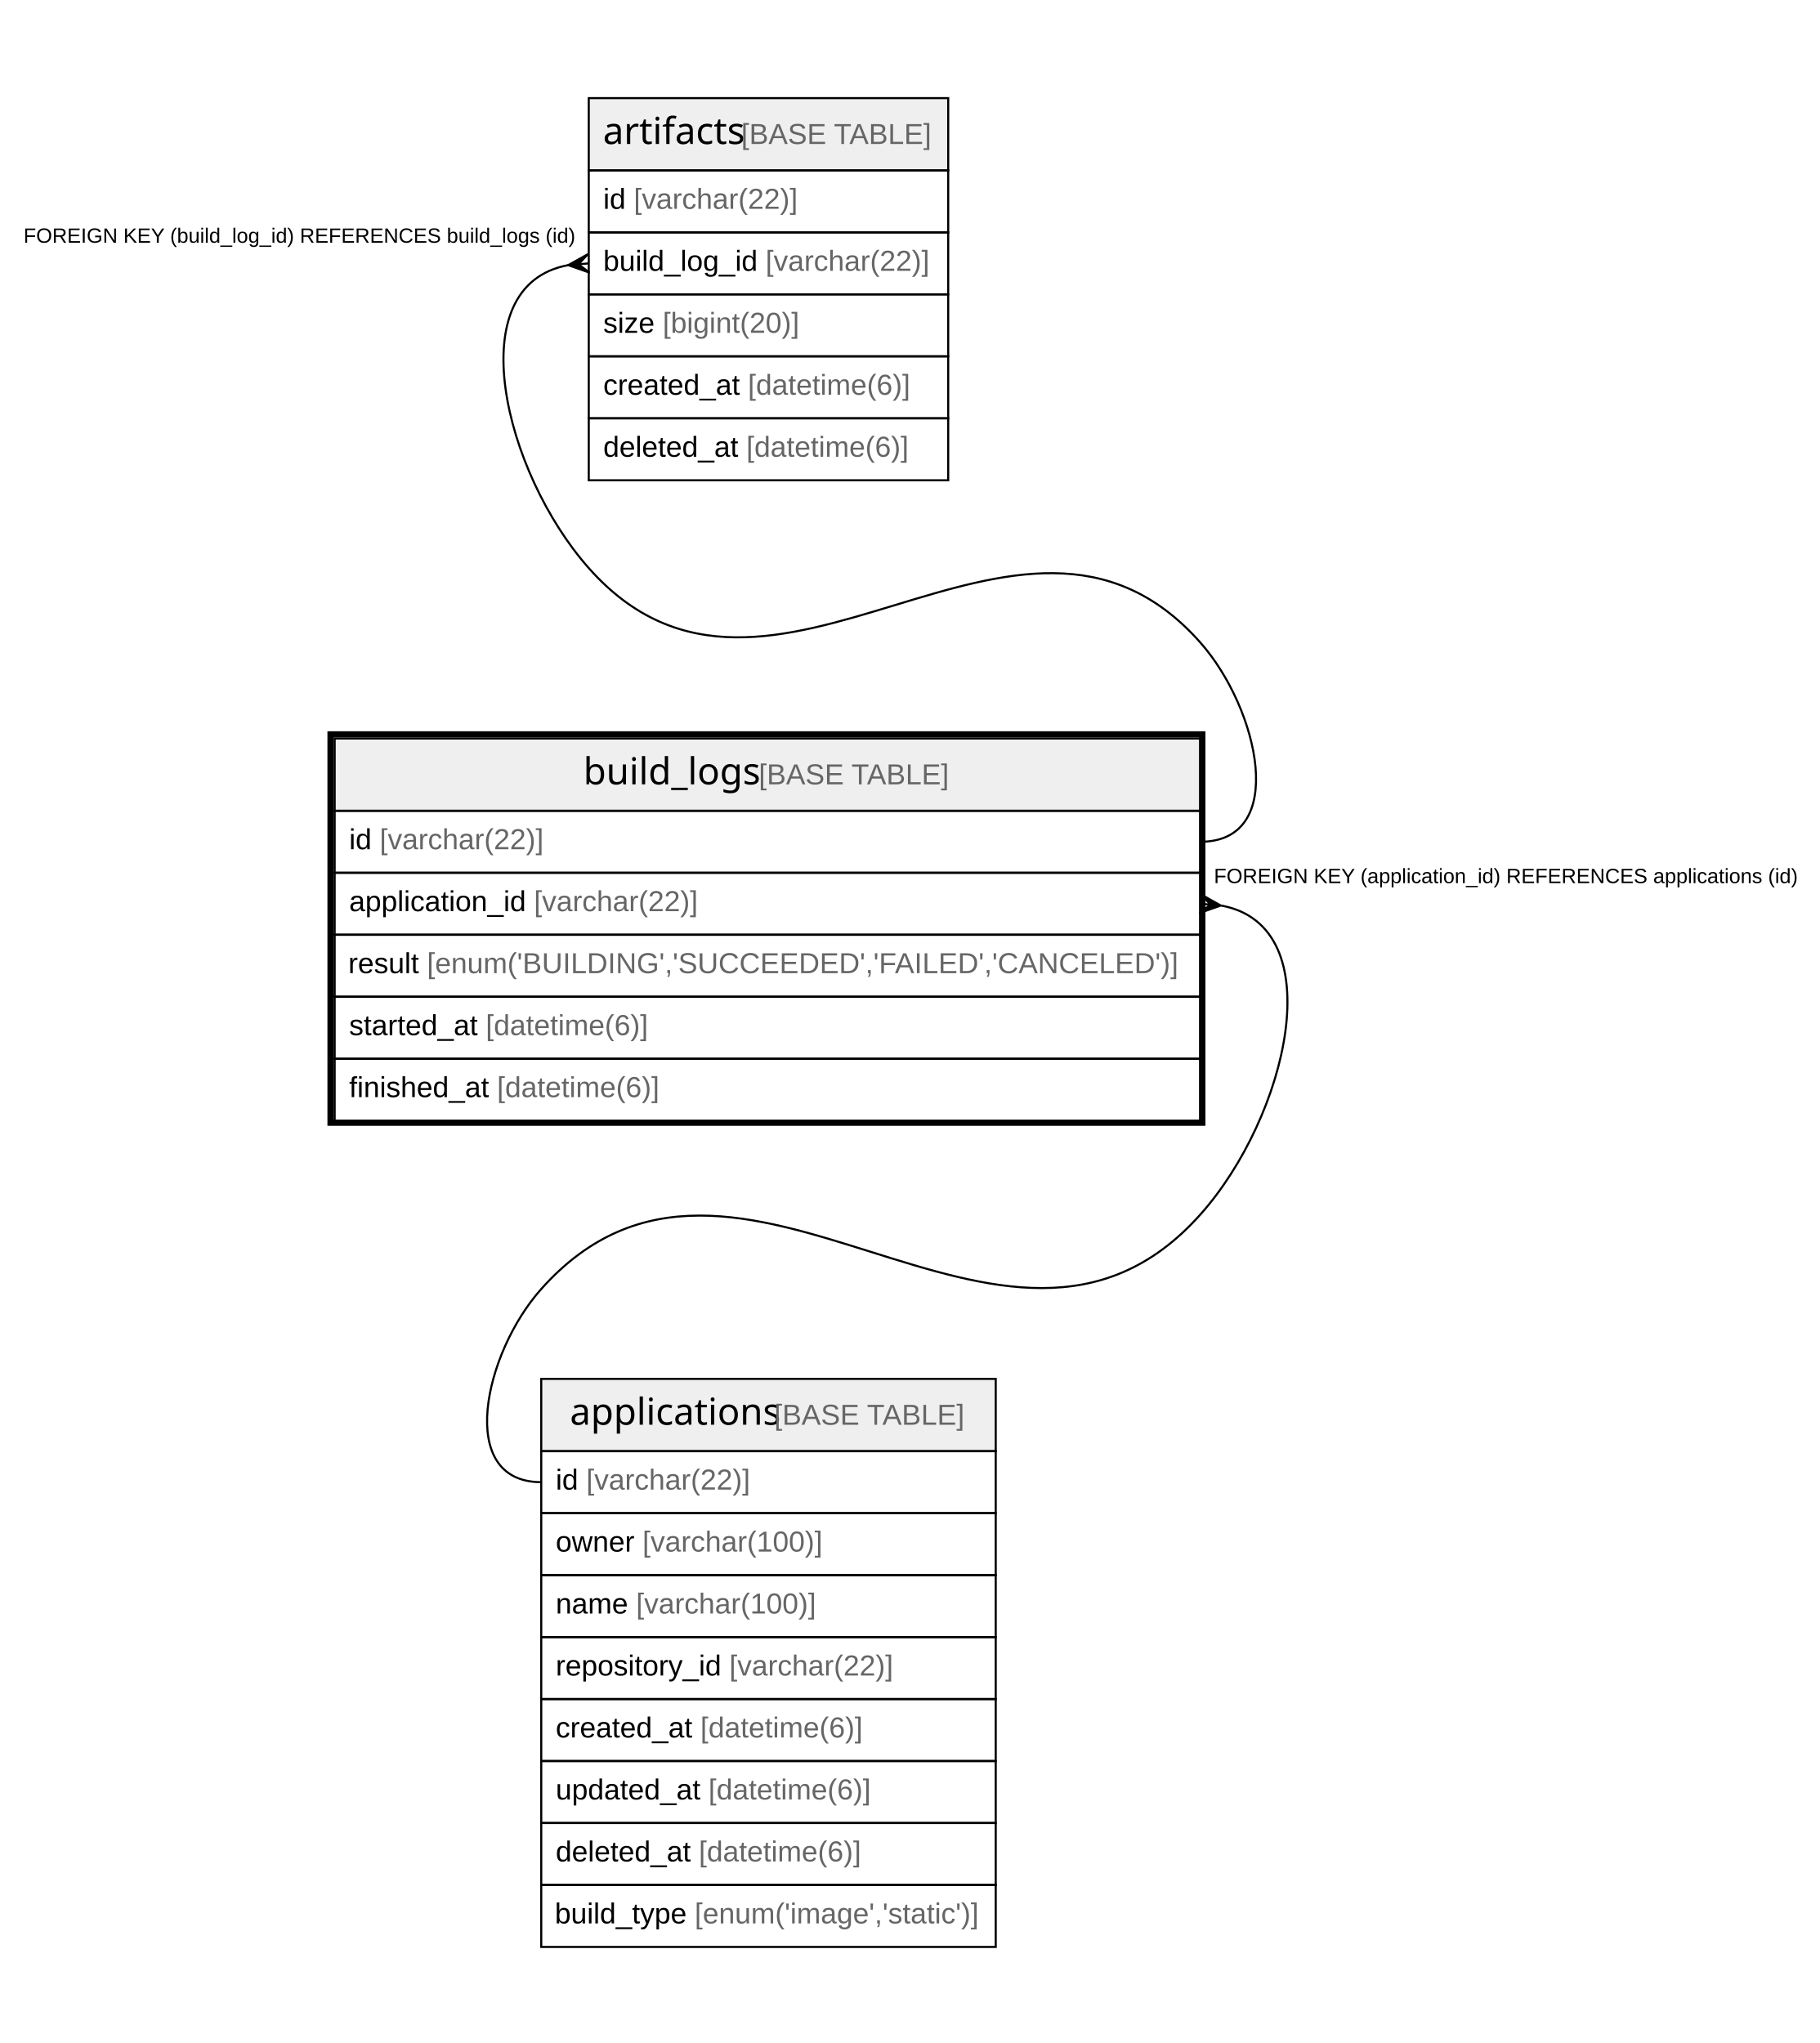
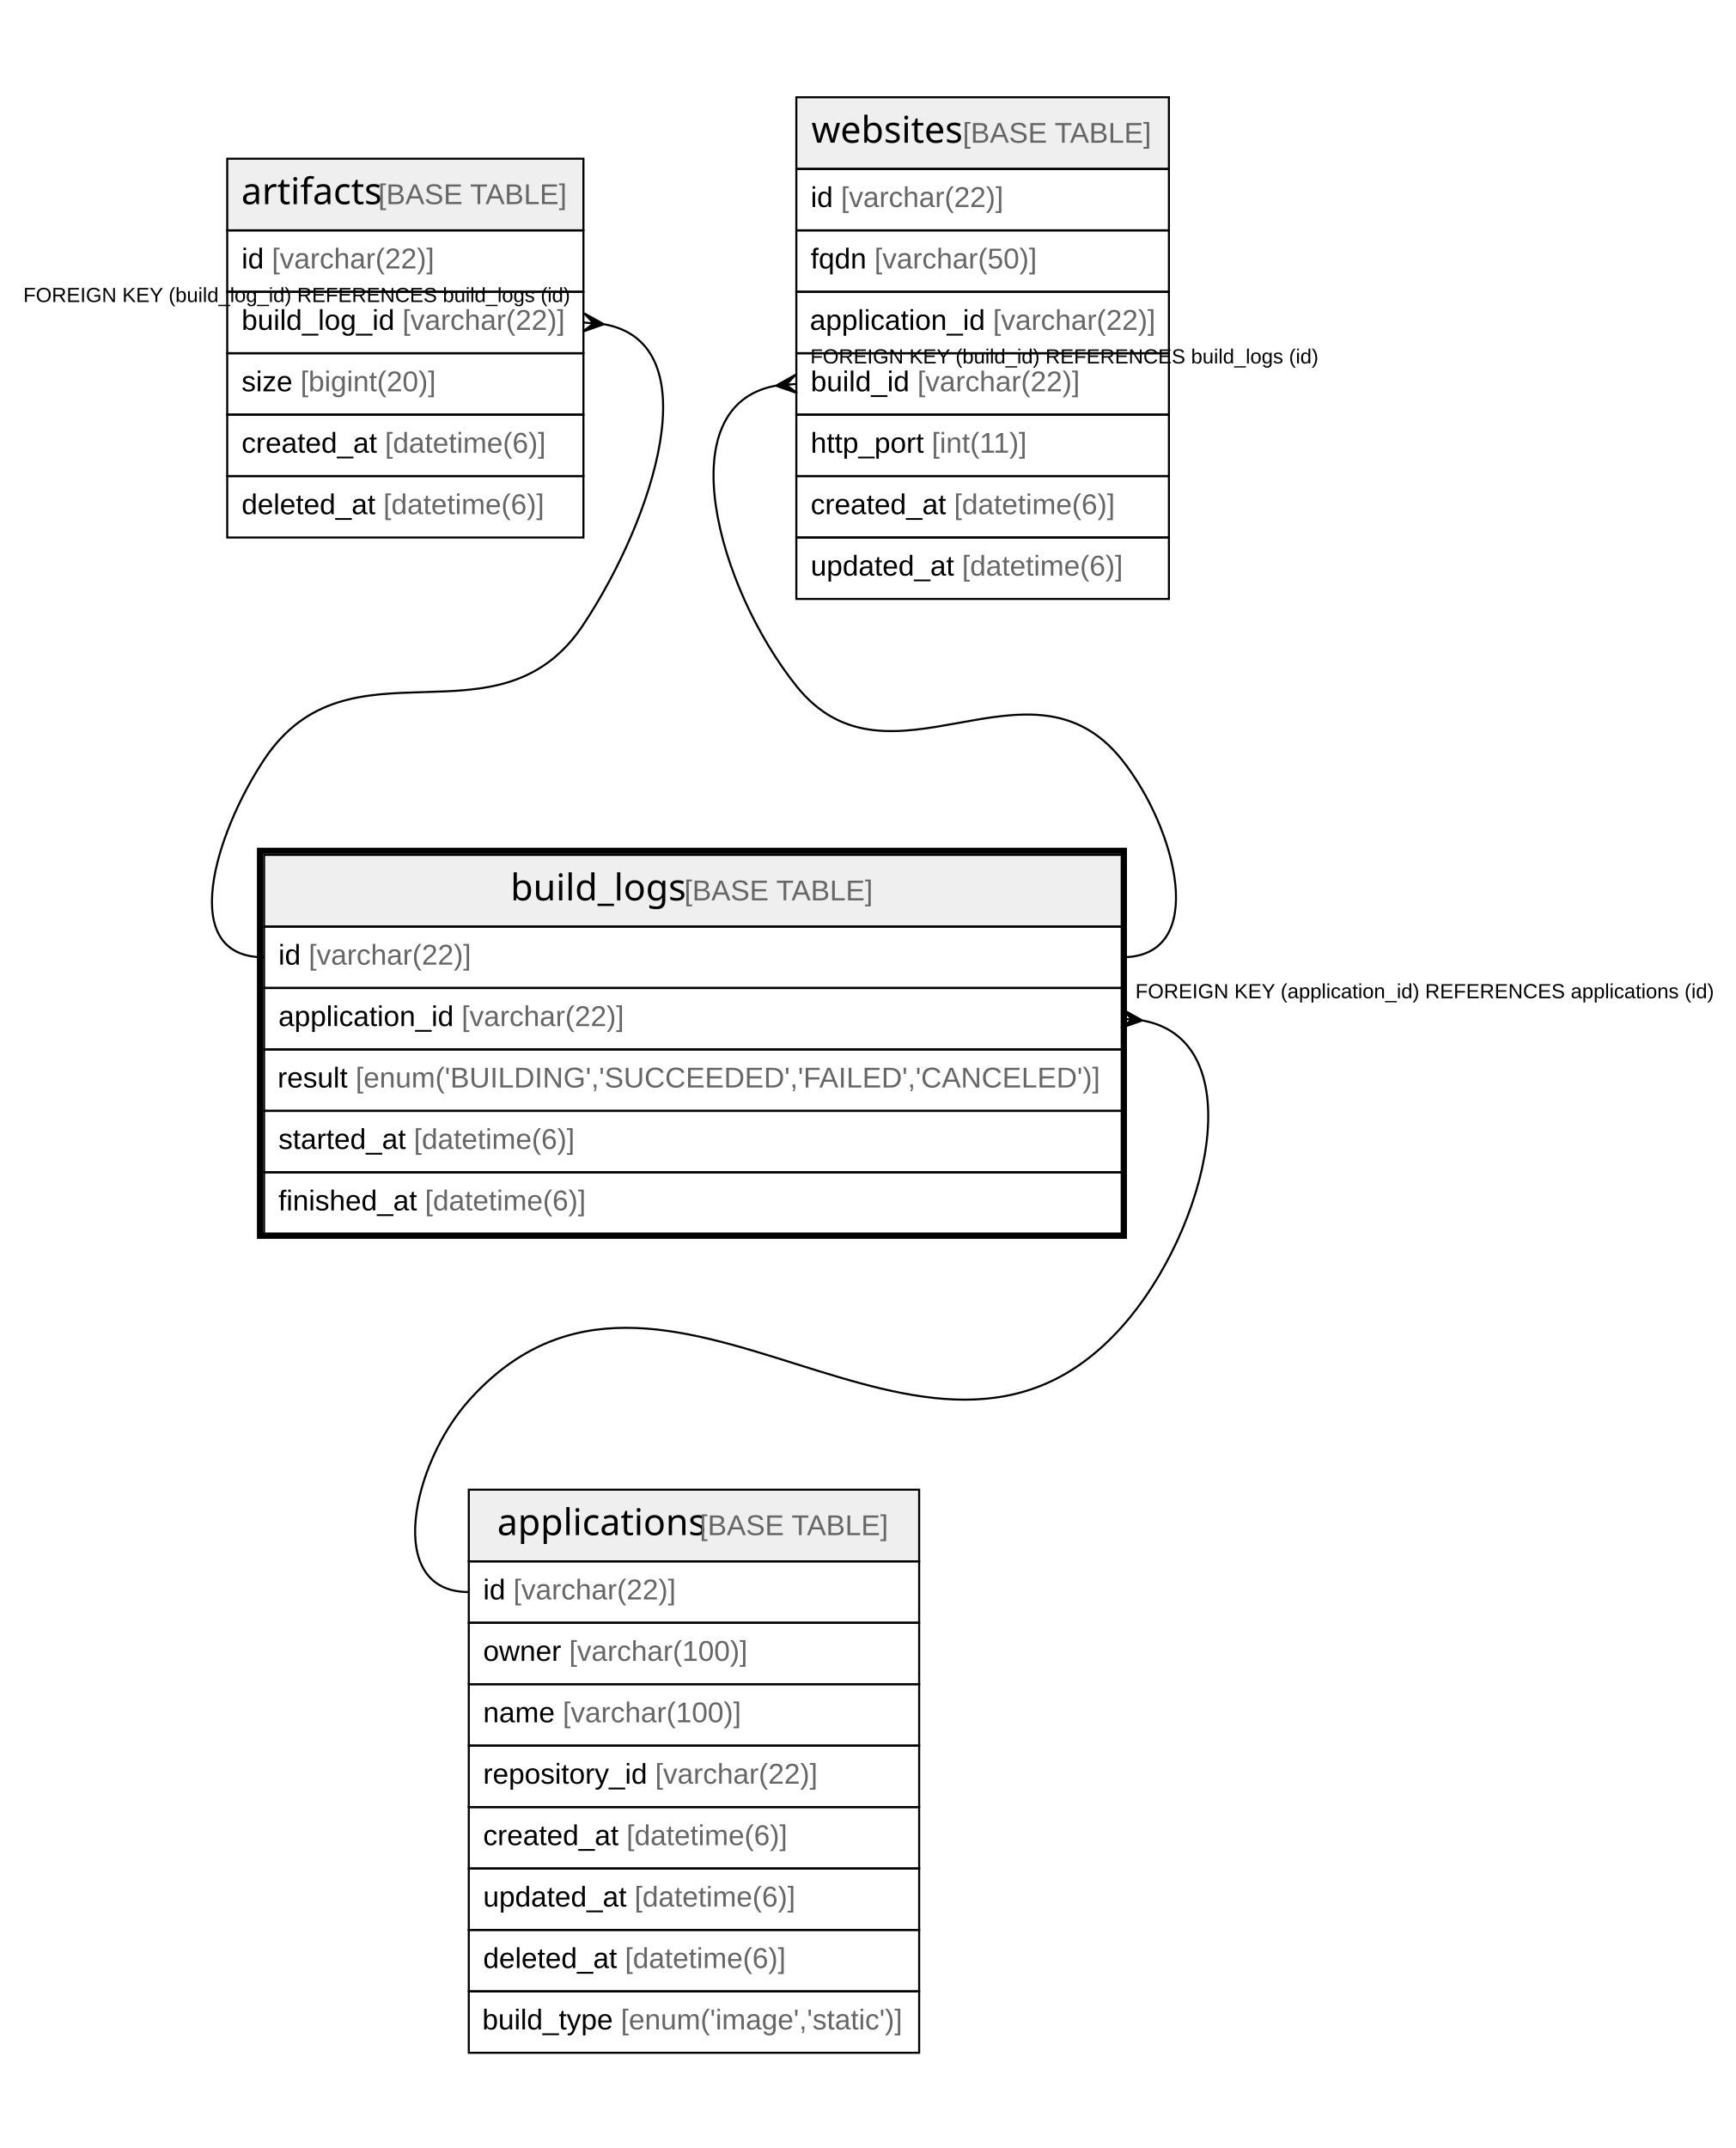
- <svg xmlns="http://www.w3.org/2000/svg" width="881pt" height="989pt" viewBox="0.00 0.00 881.00 989.00">
-   <g id="graph0" class="graph" transform="scale(1 1) rotate(0) translate(4 985)">
-     <polygon fill="#ffffff" stroke="transparent" points="-4,4 -4,-985 877,-985 877,4 -4,4" />
+ <svg xmlns="http://www.w3.org/2000/svg" width="848pt" height="1049pt" viewBox="0.00 0.00 848.00 1049.00">
+   <g id="graph0" class="graph" transform="scale(1 1) rotate(0) translate(4 1045)">
+     <polygon fill="#ffffff" stroke="transparent" points="-4,4 -4,-1045 844,-1045 844,4 -4,4" />
    <g id="node1" class="node">
-       <polygon fill="#efefef" stroke="transparent" points="158,-592.5 158,-627.5 577,-627.5 577,-592.5 158,-592.5" />
-       <polygon fill="none" stroke="#000000" points="158,-592.5 158,-627.5 577,-627.5 577,-592.5 158,-592.5" />
-       <text text-anchor="start" x="278.363" y="-605.3" font-family="Arial Bold" font-size="18.00" fill="#000000">
+       <polygon fill="#efefef" stroke="transparent" points="125,-592.5 125,-627.5 544,-627.5 544,-592.5 125,-592.5" />
+       <polygon fill="none" stroke="#000000" points="125,-592.5 125,-627.5 544,-627.5 544,-592.5 125,-592.5" />
+       <text text-anchor="start" x="245.363" y="-605.3" font-family="Arial Bold" font-size="18.00" fill="#000000">
                build_logs
            </text>
-       <text text-anchor="start" x="359.383" y="-605.3" font-family="Arial" font-size="14.00" fill="#000000" />
-       <text text-anchor="start" x="363.274" y="-605.3" font-family="Arial" font-size="14.00" fill="#666666">[BASE
-                 TABLE]
-             </text>
-       <polygon fill="none" stroke="#000000" points="158,-562.5 158,-592.5 577,-592.5 577,-562.5 158,-562.5" />
-       <text text-anchor="start" x="165" y="-573.9" font-family="Arial" font-size="14.00" fill="#000000">id</text>
-       <text text-anchor="start" x="179.78" y="-573.9" font-family="Arial" font-size="14.00" fill="#666666">
-                 [varchar(22)]
-             </text>
-       <polygon fill="none" stroke="#000000" points="158,-532.5 158,-562.5 577,-562.5 577,-532.5 158,-532.5" />
-       <text text-anchor="start" x="165" y="-543.9" font-family="Arial" font-size="14.00" fill="#000000">
+       <text text-anchor="start" x="326.383" y="-605.3" font-family="Arial" font-size="14.00" fill="#000000" />
+       <text text-anchor="start" x="330.274" y="-605.3" font-family="Arial" font-size="14.00" fill="#666666">[BASE
+                 TABLE]
+             </text>
+       <polygon fill="none" stroke="#000000" points="125,-562.5 125,-592.5 544,-592.5 544,-562.5 125,-562.5" />
+       <text text-anchor="start" x="132" y="-573.9" font-family="Arial" font-size="14.00" fill="#000000">id</text>
+       <text text-anchor="start" x="146.78" y="-573.9" font-family="Arial" font-size="14.00" fill="#666666">
+                 [varchar(22)]
+             </text>
+       <polygon fill="none" stroke="#000000" points="125,-532.5 125,-562.5 544,-562.5 544,-532.5 125,-532.5" />
+       <text text-anchor="start" x="132" y="-543.9" font-family="Arial" font-size="14.00" fill="#000000">
                application_id
            </text>
-       <text text-anchor="start" x="254.468" y="-543.9" font-family="Arial" font-size="14.00" fill="#666666">
-                 [varchar(22)]
-             </text>
-       <polygon fill="none" stroke="#000000" points="158,-502.5 158,-532.5 577,-532.5 577,-502.5 158,-502.5" />
-       <text text-anchor="start" x="164.574" y="-513.9" font-family="Arial" font-size="14.00" fill="#000000">
+       <text text-anchor="start" x="221.468" y="-543.9" font-family="Arial" font-size="14.00" fill="#666666">
+                 [varchar(22)]
+             </text>
+       <polygon fill="none" stroke="#000000" points="125,-502.5 125,-532.5 544,-532.5 544,-502.5 125,-502.5" />
+       <text text-anchor="start" x="131.574" y="-513.9" font-family="Arial" font-size="14.00" fill="#000000">
                result
            </text>
-       <text text-anchor="start" x="202.688" y="-513.9" font-family="Arial" font-size="14.00" fill="#666666">
+       <text text-anchor="start" x="169.688" y="-513.9" font-family="Arial" font-size="14.00" fill="#666666">
                [enum('BUILDING','SUCCEEDED','FAILED','CANCELED')]
            </text>
-       <polygon fill="none" stroke="#000000" points="158,-472.5 158,-502.5 577,-502.5 577,-472.5 158,-472.5" />
-       <text text-anchor="start" x="165" y="-483.9" font-family="Arial" font-size="14.00" fill="#000000">
+       <polygon fill="none" stroke="#000000" points="125,-472.5 125,-502.5 544,-502.5 544,-472.5 125,-472.5" />
+       <text text-anchor="start" x="132" y="-483.9" font-family="Arial" font-size="14.00" fill="#000000">
                started_at
            </text>
-       <text text-anchor="start" x="231.136" y="-483.9" font-family="Arial" font-size="14.00" fill="#666666">
-                 [datetime(6)]
-             </text>
-       <polygon fill="none" stroke="#000000" points="158,-442.5 158,-472.5 577,-472.5 577,-442.5 158,-442.5" />
-       <text text-anchor="start" x="165" y="-453.9" font-family="Arial" font-size="14.00" fill="#000000">
+       <text text-anchor="start" x="198.136" y="-483.9" font-family="Arial" font-size="14.00" fill="#666666">
+                 [datetime(6)]
+             </text>
+       <polygon fill="none" stroke="#000000" points="125,-442.5 125,-472.5 544,-472.5 544,-442.5 125,-442.5" />
+       <text text-anchor="start" x="132" y="-453.9" font-family="Arial" font-size="14.00" fill="#000000">
                finished_at
            </text>
-       <text text-anchor="start" x="236.581" y="-453.9" font-family="Arial" font-size="14.00" fill="#666666">
-                 [datetime(6)]
-             </text>
-       <polygon fill="none" stroke="#000000" stroke-width="3" points="156,-441.5 156,-629.5 578,-629.5 578,-441.5 156,-441.5" />
+       <text text-anchor="start" x="203.581" y="-453.9" font-family="Arial" font-size="14.00" fill="#666666">
+                 [datetime(6)]
+             </text>
+       <polygon fill="none" stroke="#000000" stroke-width="3" points="123,-441.5 123,-629.5 545,-629.5 545,-441.5 123,-441.5" />
+     </g>
+     <g id="node4" class="node">
+       <polygon fill="#efefef" stroke="transparent" points="225,-282.5 225,-317.5 445,-317.5 445,-282.5 225,-282.5" />
+       <polygon fill="none" stroke="#000000" points="225,-282.5 225,-317.5 445,-317.5 445,-282.5 225,-282.5" />
+       <text text-anchor="start" x="238.862" y="-295.3" font-family="Arial Bold" font-size="18.00" fill="#000000">
+                 applications
+             </text>
+       <text text-anchor="start" x="333.884" y="-295.3" font-family="Arial" font-size="14.00" fill="#000000" />
+       <text text-anchor="start" x="337.775" y="-295.3" font-family="Arial" font-size="14.00" fill="#666666">[BASE
+                 TABLE]
+             </text>
+       <polygon fill="none" stroke="#000000" points="225,-252.5 225,-282.5 445,-282.5 445,-252.5 225,-252.5" />
+       <text text-anchor="start" x="232" y="-263.9" font-family="Arial" font-size="14.00" fill="#000000">id</text>
+       <text text-anchor="start" x="246.78" y="-263.9" font-family="Arial" font-size="14.00" fill="#666666">
+                 [varchar(22)]
+             </text>
+       <polygon fill="none" stroke="#000000" points="225,-222.5 225,-252.5 445,-252.5 445,-222.5 225,-222.5" />
+       <text text-anchor="start" x="232" y="-233.9" font-family="Arial" font-size="14.00" fill="#000000">owner
+             </text>
+       <text text-anchor="start" x="274.006" y="-233.9" font-family="Arial" font-size="14.00" fill="#666666">
+                 [varchar(100)]
+             </text>
+       <polygon fill="none" stroke="#000000" points="225,-192.5 225,-222.5 445,-222.5 445,-192.5 225,-192.5" />
+       <text text-anchor="start" x="232" y="-203.9" font-family="Arial" font-size="14.00" fill="#000000">name
+             </text>
+       <text text-anchor="start" x="270.899" y="-203.9" font-family="Arial" font-size="14.00" fill="#666666">
+                 [varchar(100)]
+             </text>
+       <polygon fill="none" stroke="#000000" points="225,-162.5 225,-192.5 445,-192.5 445,-162.5 225,-162.5" />
+       <text text-anchor="start" x="232" y="-173.9" font-family="Arial" font-size="14.00" fill="#000000">
+                 repository_id
+             </text>
+       <text text-anchor="start" x="316.011" y="-173.9" font-family="Arial" font-size="14.00" fill="#666666">
+                 [varchar(22)]
+             </text>
+       <polygon fill="none" stroke="#000000" points="225,-132.5 225,-162.5 445,-162.5 445,-132.5 225,-132.5" />
+       <text text-anchor="start" x="232" y="-143.9" font-family="Arial" font-size="14.00" fill="#000000">
+                 created_at
+             </text>
+       <text text-anchor="start" x="302.028" y="-143.9" font-family="Arial" font-size="14.00" fill="#666666">
+                 [datetime(6)]
+             </text>
+       <polygon fill="none" stroke="#000000" points="225,-102.5 225,-132.5 445,-132.5 445,-102.5 225,-102.5" />
+       <text text-anchor="start" x="232" y="-113.9" font-family="Arial" font-size="14.00" fill="#000000">
+                 updated_at
+             </text>
+       <text text-anchor="start" x="305.933" y="-113.9" font-family="Arial" font-size="14.00" fill="#666666">
+                 [datetime(6)]
+             </text>
+       <polygon fill="none" stroke="#000000" points="225,-72.5 225,-102.5 445,-102.5 445,-72.5 225,-72.5" />
+       <text text-anchor="start" x="232" y="-83.9" font-family="Arial" font-size="14.00" fill="#000000">
+                 deleted_at
+             </text>
+       <text text-anchor="start" x="301.257" y="-83.9" font-family="Arial" font-size="14.00" fill="#666666">
+                 [datetime(6)]
+             </text>
+       <polygon fill="none" stroke="#000000" points="225,-42.5 225,-72.5 445,-72.5 445,-42.5 225,-42.5" />
+       <text text-anchor="start" x="231.576" y="-53.9" font-family="Arial" font-size="14.00" fill="#000000">
+                 build_type
+             </text>
+       <text text-anchor="start" x="299.266" y="-53.9" font-family="Arial" font-size="14.00" fill="#666666">[enum('image','static')]</text>
+     </g>
+     <g id="edge3" class="edge">
+       <path fill="none" stroke="#000000" d="M554.184,-546.622C608.381,-536.646 586.13,-444.151 544,-397 448.937,-290.605 320.063,-467.395 225,-361 197.312,-330.012 183.444,-267.5 225,-267.5" />
+       <polygon fill="#000000" stroke="#000000" points="553.963,-546.641 543.613,-543.017 548.981,-547.071 544,-547.5 544,-547.5 544,-547.5 548.981,-547.071 544.387,-551.983 553.963,-546.641 553.963,-546.641" />
+       <text text-anchor="start" x="550.602" y="-557.5" font-family="Arial" font-size="10.00" fill="#000000">
+                 FOREIGN KEY (application_id) REFERENCES applications (id)
+             </text>
+     </g>
+     <g id="node2" class="node">
+       <polygon fill="#efefef" stroke="transparent" points="107,-932.5 107,-967.5 281,-967.5 281,-932.5 107,-932.5" />
+       <polygon fill="none" stroke="#000000" points="107,-932.5 107,-967.5 281,-967.5 281,-932.5 107,-932.5" />
+       <text text-anchor="start" x="113.87" y="-945.3" font-family="Arial Bold" font-size="18.00" fill="#000000">
+                 artifacts
+             </text>
+       <text text-anchor="start" x="176.876" y="-945.3" font-family="Arial" font-size="14.00" fill="#000000" />
+       <text text-anchor="start" x="180.766" y="-945.3" font-family="Arial" font-size="14.00" fill="#666666">[BASE
+                 TABLE]
+             </text>
+       <polygon fill="none" stroke="#000000" points="107,-902.5 107,-932.5 281,-932.5 281,-902.5 107,-902.5" />
+       <text text-anchor="start" x="114" y="-913.9" font-family="Arial" font-size="14.00" fill="#000000">id</text>
+       <text text-anchor="start" x="128.78" y="-913.9" font-family="Arial" font-size="14.00" fill="#666666">
+                 [varchar(22)]
+             </text>
+       <polygon fill="none" stroke="#000000" points="107,-872.5 107,-902.5 281,-902.5 281,-872.5 107,-872.5" />
+       <text text-anchor="start" x="114" y="-883.9" font-family="Arial" font-size="14.00" fill="#000000">
+                 build_log_id
+             </text>
+       <text text-anchor="start" x="192.578" y="-883.9" font-family="Arial" font-size="14.00" fill="#666666">
+                 [varchar(22)]
+             </text>
+       <polygon fill="none" stroke="#000000" points="107,-842.5 107,-872.5 281,-872.5 281,-842.5 107,-842.5" />
+       <text text-anchor="start" x="114" y="-853.9" font-family="Arial" font-size="14.00" fill="#000000">size
+             </text>
+       <text text-anchor="start" x="142.78" y="-853.9" font-family="Arial" font-size="14.00" fill="#666666">
+                 [bigint(20)]
+             </text>
+       <polygon fill="none" stroke="#000000" points="107,-812.5 107,-842.5 281,-842.5 281,-812.5 107,-812.5" />
+       <text text-anchor="start" x="114" y="-823.9" font-family="Arial" font-size="14.00" fill="#000000">
+                 created_at
+             </text>
+       <text text-anchor="start" x="184.028" y="-823.9" font-family="Arial" font-size="14.00" fill="#666666">
+                 [datetime(6)]
+             </text>
+       <polygon fill="none" stroke="#000000" points="107,-782.5 107,-812.5 281,-812.5 281,-782.5 107,-782.5" />
+       <text text-anchor="start" x="114" y="-793.9" font-family="Arial" font-size="14.00" fill="#000000">
+                 deleted_at
+             </text>
+       <text text-anchor="start" x="183.257" y="-793.9" font-family="Arial" font-size="14.00" fill="#666666">
+                 [datetime(6)]
+             </text>
+     </g>
+     <g id="edge1" class="edge">
+       <path fill="none" stroke="#000000" d="M291.242,-886.63C343.21,-877.104 315.164,-791.549 281,-740 239.411,-677.247 166.589,-736.753 125,-674 101.307,-638.25 82.111,-577.5 125,-577.5" />
+       <polygon fill="#000000" stroke="#000000" points="290.964,-886.654 280.619,-883.016 285.982,-887.077 281,-887.5 281,-887.5 281,-887.5 285.982,-887.077 281.381,-891.984 290.964,-886.654 290.964,-886.654" />
+       <text text-anchor="start" x="7.381" y="-897.5" font-family="Arial" font-size="10.00" fill="#000000">FOREIGN
+                 KEY (build_log_id) REFERENCES build_logs (id)
+             </text>
    </g>
    <g id="node3" class="node">
-       <polygon fill="#efefef" stroke="transparent" points="258,-282.5 258,-317.5 478,-317.5 478,-282.5 258,-282.5" />
-       <polygon fill="none" stroke="#000000" points="258,-282.5 258,-317.5 478,-317.5 478,-282.5 258,-282.5" />
-       <text text-anchor="start" x="271.862" y="-295.3" font-family="Arial Bold" font-size="18.00" fill="#000000">
-                 applications
-             </text>
-       <text text-anchor="start" x="366.884" y="-295.3" font-family="Arial" font-size="14.00" fill="#000000" />
-       <text text-anchor="start" x="370.775" y="-295.3" font-family="Arial" font-size="14.00" fill="#666666">[BASE
-                 TABLE]
-             </text>
-       <polygon fill="none" stroke="#000000" points="258,-252.5 258,-282.5 478,-282.5 478,-252.5 258,-252.5" />
-       <text text-anchor="start" x="265" y="-263.9" font-family="Arial" font-size="14.00" fill="#000000">id</text>
-       <text text-anchor="start" x="279.78" y="-263.9" font-family="Arial" font-size="14.00" fill="#666666">
-                 [varchar(22)]
-             </text>
-       <polygon fill="none" stroke="#000000" points="258,-222.5 258,-252.5 478,-252.5 478,-222.5 258,-222.5" />
-       <text text-anchor="start" x="265" y="-233.9" font-family="Arial" font-size="14.00" fill="#000000">owner
-             </text>
-       <text text-anchor="start" x="307.006" y="-233.9" font-family="Arial" font-size="14.00" fill="#666666">
-                 [varchar(100)]
-             </text>
-       <polygon fill="none" stroke="#000000" points="258,-192.5 258,-222.5 478,-222.5 478,-192.5 258,-192.5" />
-       <text text-anchor="start" x="265" y="-203.9" font-family="Arial" font-size="14.00" fill="#000000">name
-             </text>
-       <text text-anchor="start" x="303.899" y="-203.9" font-family="Arial" font-size="14.00" fill="#666666">
-                 [varchar(100)]
-             </text>
-       <polygon fill="none" stroke="#000000" points="258,-162.5 258,-192.5 478,-192.5 478,-162.5 258,-162.5" />
-       <text text-anchor="start" x="265" y="-173.9" font-family="Arial" font-size="14.00" fill="#000000">
-                 repository_id
-             </text>
-       <text text-anchor="start" x="349.011" y="-173.9" font-family="Arial" font-size="14.00" fill="#666666">
-                 [varchar(22)]
-             </text>
-       <polygon fill="none" stroke="#000000" points="258,-132.5 258,-162.5 478,-162.5 478,-132.5 258,-132.5" />
-       <text text-anchor="start" x="265" y="-143.9" font-family="Arial" font-size="14.00" fill="#000000">
+       <polygon fill="#efefef" stroke="transparent" points="385,-962.5 385,-997.5 567,-997.5 567,-962.5 385,-962.5" />
+       <polygon fill="none" stroke="#000000" points="385,-962.5 385,-997.5 567,-997.5 567,-962.5 385,-962.5" />
+       <text text-anchor="start" x="392.368" y="-975.3" font-family="Arial Bold" font-size="18.00" fill="#000000">
+                 websites
+             </text>
+       <text text-anchor="start" x="462.378" y="-975.3" font-family="Arial" font-size="14.00" fill="#000000" />
+       <text text-anchor="start" x="466.268" y="-975.3" font-family="Arial" font-size="14.00" fill="#666666">[BASE
+                 TABLE]
+             </text>
+       <polygon fill="none" stroke="#000000" points="385,-932.5 385,-962.5 567,-962.5 567,-932.5 385,-932.5" />
+       <text text-anchor="start" x="392" y="-943.9" font-family="Arial" font-size="14.00" fill="#000000">id</text>
+       <text text-anchor="start" x="406.78" y="-943.9" font-family="Arial" font-size="14.00" fill="#666666">
+                 [varchar(22)]
+             </text>
+       <polygon fill="none" stroke="#000000" points="385,-902.5 385,-932.5 567,-932.5 567,-902.5 385,-902.5" />
+       <text text-anchor="start" x="392" y="-913.9" font-family="Arial" font-size="14.00" fill="#000000">fqdn
+             </text>
+       <text text-anchor="start" x="423.129" y="-913.9" font-family="Arial" font-size="14.00" fill="#666666">
+                 [varchar(50)]
+             </text>
+       <polygon fill="none" stroke="#000000" points="385,-872.5 385,-902.5 567,-902.5 567,-872.5 385,-872.5" />
+       <text text-anchor="start" x="391.598" y="-883.9" font-family="Arial" font-size="14.00" fill="#000000">
+                 application_id
+             </text>
+       <text text-anchor="start" x="481.066" y="-883.9" font-family="Arial" font-size="14.00" fill="#666666">
+                 [varchar(22)]
+             </text>
+       <polygon fill="none" stroke="#000000" points="385,-842.5 385,-872.5 567,-872.5 567,-842.5 385,-842.5" />
+       <text text-anchor="start" x="392" y="-853.9" font-family="Arial" font-size="14.00" fill="#000000">build_id
+             </text>
+       <text text-anchor="start" x="444.123" y="-853.9" font-family="Arial" font-size="14.00" fill="#666666">
+                 [varchar(22)]
+             </text>
+       <polygon fill="none" stroke="#000000" points="385,-812.5 385,-842.5 567,-842.5 567,-812.5 385,-812.5" />
+       <text text-anchor="start" x="392" y="-823.9" font-family="Arial" font-size="14.00" fill="#000000">
+                 http_port
+             </text>
+       <text text-anchor="start" x="451.136" y="-823.9" font-family="Arial" font-size="14.00" fill="#666666">
+                 [int(11)]
+             </text>
+       <polygon fill="none" stroke="#000000" points="385,-782.5 385,-812.5 567,-812.5 567,-782.5 385,-782.5" />
+       <text text-anchor="start" x="392" y="-793.9" font-family="Arial" font-size="14.00" fill="#000000">
                created_at
            </text>
-       <text text-anchor="start" x="335.028" y="-143.9" font-family="Arial" font-size="14.00" fill="#666666">
-                 [datetime(6)]
-             </text>
-       <polygon fill="none" stroke="#000000" points="258,-102.5 258,-132.5 478,-132.5 478,-102.5 258,-102.5" />
-       <text text-anchor="start" x="265" y="-113.9" font-family="Arial" font-size="14.00" fill="#000000">
+       <text text-anchor="start" x="462.028" y="-793.9" font-family="Arial" font-size="14.00" fill="#666666">
+                 [datetime(6)]
+             </text>
+       <polygon fill="none" stroke="#000000" points="385,-752.5 385,-782.5 567,-782.5 567,-752.5 385,-752.5" />
+       <text text-anchor="start" x="392" y="-763.9" font-family="Arial" font-size="14.00" fill="#000000">
                updated_at
            </text>
-       <text text-anchor="start" x="338.933" y="-113.9" font-family="Arial" font-size="14.00" fill="#666666">
-                 [datetime(6)]
-             </text>
-       <polygon fill="none" stroke="#000000" points="258,-72.5 258,-102.5 478,-102.5 478,-72.5 258,-72.5" />
-       <text text-anchor="start" x="265" y="-83.9" font-family="Arial" font-size="14.00" fill="#000000">
-                 deleted_at
-             </text>
-       <text text-anchor="start" x="334.257" y="-83.9" font-family="Arial" font-size="14.00" fill="#666666">
-                 [datetime(6)]
-             </text>
-       <polygon fill="none" stroke="#000000" points="258,-42.5 258,-72.5 478,-72.5 478,-42.5 258,-42.5" />
-       <text text-anchor="start" x="264.576" y="-53.9" font-family="Arial" font-size="14.00" fill="#000000">
-                 build_type
-             </text>
-       <text text-anchor="start" x="332.266" y="-53.9" font-family="Arial" font-size="14.00" fill="#666666">[enum('image','static')]</text>
+       <text text-anchor="start" x="465.933" y="-763.9" font-family="Arial" font-size="14.00" fill="#666666">
+                 [datetime(6)]
+             </text>
    </g>
    <g id="edge2" class="edge">
-       <path fill="none" stroke="#000000" d="M587.184,-546.622C641.381,-536.646 619.13,-444.151 577,-397 481.937,-290.605 353.063,-467.395 258,-361 230.312,-330.012 216.444,-267.5 258,-267.5" />
-       <polygon fill="#000000" stroke="#000000" points="586.963,-546.641 576.613,-543.017 581.981,-547.071 577,-547.5 577,-547.5 577,-547.5 581.981,-547.071 577.387,-551.983 586.963,-546.641 586.963,-546.641" />
-       <text text-anchor="start" x="583.602" y="-557.5" font-family="Arial" font-size="10.00" fill="#000000">
-                 FOREIGN KEY (application_id) REFERENCES applications (id)
-             </text>
-     </g>
-     <g id="node2" class="node">
-       <polygon fill="#efefef" stroke="transparent" points="281,-902.5 281,-937.5 455,-937.5 455,-902.5 281,-902.5" />
-       <polygon fill="none" stroke="#000000" points="281,-902.5 281,-937.5 455,-937.5 455,-902.5 281,-902.5" />
-       <text text-anchor="start" x="287.87" y="-915.3" font-family="Arial Bold" font-size="18.00" fill="#000000">
-                 artifacts
-             </text>
-       <text text-anchor="start" x="350.876" y="-915.3" font-family="Arial" font-size="14.00" fill="#000000" />
-       <text text-anchor="start" x="354.766" y="-915.3" font-family="Arial" font-size="14.00" fill="#666666">[BASE
-                 TABLE]
-             </text>
-       <polygon fill="none" stroke="#000000" points="281,-872.5 281,-902.5 455,-902.5 455,-872.5 281,-872.5" />
-       <text text-anchor="start" x="288" y="-883.9" font-family="Arial" font-size="14.00" fill="#000000">id</text>
-       <text text-anchor="start" x="302.78" y="-883.9" font-family="Arial" font-size="14.00" fill="#666666">
-                 [varchar(22)]
-             </text>
-       <polygon fill="none" stroke="#000000" points="281,-842.5 281,-872.5 455,-872.5 455,-842.5 281,-842.5" />
-       <text text-anchor="start" x="288" y="-853.9" font-family="Arial" font-size="14.00" fill="#000000">
-                 build_log_id
-             </text>
-       <text text-anchor="start" x="366.578" y="-853.9" font-family="Arial" font-size="14.00" fill="#666666">
-                 [varchar(22)]
-             </text>
-       <polygon fill="none" stroke="#000000" points="281,-812.5 281,-842.5 455,-842.5 455,-812.5 281,-812.5" />
-       <text text-anchor="start" x="288" y="-823.9" font-family="Arial" font-size="14.00" fill="#000000">size
-             </text>
-       <text text-anchor="start" x="316.78" y="-823.9" font-family="Arial" font-size="14.00" fill="#666666">
-                 [bigint(20)]
-             </text>
-       <polygon fill="none" stroke="#000000" points="281,-782.5 281,-812.5 455,-812.5 455,-782.5 281,-782.5" />
-       <text text-anchor="start" x="288" y="-793.9" font-family="Arial" font-size="14.00" fill="#000000">
-                 created_at
-             </text>
-       <text text-anchor="start" x="358.028" y="-793.9" font-family="Arial" font-size="14.00" fill="#666666">
-                 [datetime(6)]
-             </text>
-       <polygon fill="none" stroke="#000000" points="281,-752.5 281,-782.5 455,-782.5 455,-752.5 281,-752.5" />
-       <text text-anchor="start" x="288" y="-763.9" font-family="Arial" font-size="14.00" fill="#000000">
-                 deleted_at
-             </text>
-       <text text-anchor="start" x="357.257" y="-763.9" font-family="Arial" font-size="14.00" fill="#666666">
-                 [datetime(6)]
-             </text>
-     </g>
-     <g id="edge1" class="edge">
-       <path fill="none" stroke="#000000" d="M271.02,-856.641C217.924,-846.882 239.911,-756.39 281,-710 368.87,-610.795 489.13,-773.205 577,-674 605.437,-641.894 619.889,-577.5 577,-577.5" />
-       <polygon fill="#000000" stroke="#000000" points="271.037,-856.642 280.614,-861.983 276.018,-857.071 281,-857.5 281,-857.5 281,-857.5 276.018,-857.071 281.386,-853.017 271.037,-856.642 271.037,-856.642" />
-       <text text-anchor="start" x="7.381" y="-867.5" font-family="Arial" font-size="10.00" fill="#000000">FOREIGN
-                 KEY (build_log_id) REFERENCES build_logs (id)
+       <path fill="none" stroke="#000000" d="M374.715,-856.599C322.288,-846.738 346.4,-758.317 385,-710 430.224,-653.391 498.776,-730.609 544,-674 570.77,-640.491 586.889,-577.5 544,-577.5" />
+       <polygon fill="#000000" stroke="#000000" points="375.038,-856.627 384.607,-861.983 380.019,-857.064 385,-857.5 385,-857.5 385,-857.5 380.019,-857.064 385.393,-853.017 375.038,-856.627 375.038,-856.627" />
+       <text text-anchor="start" x="391.829" y="-867.5" font-family="Arial" font-size="10.00" fill="#000000">
+                 FOREIGN KEY (build_id) REFERENCES build_logs (id)
            </text>
    </g>
  </g>
</svg>
